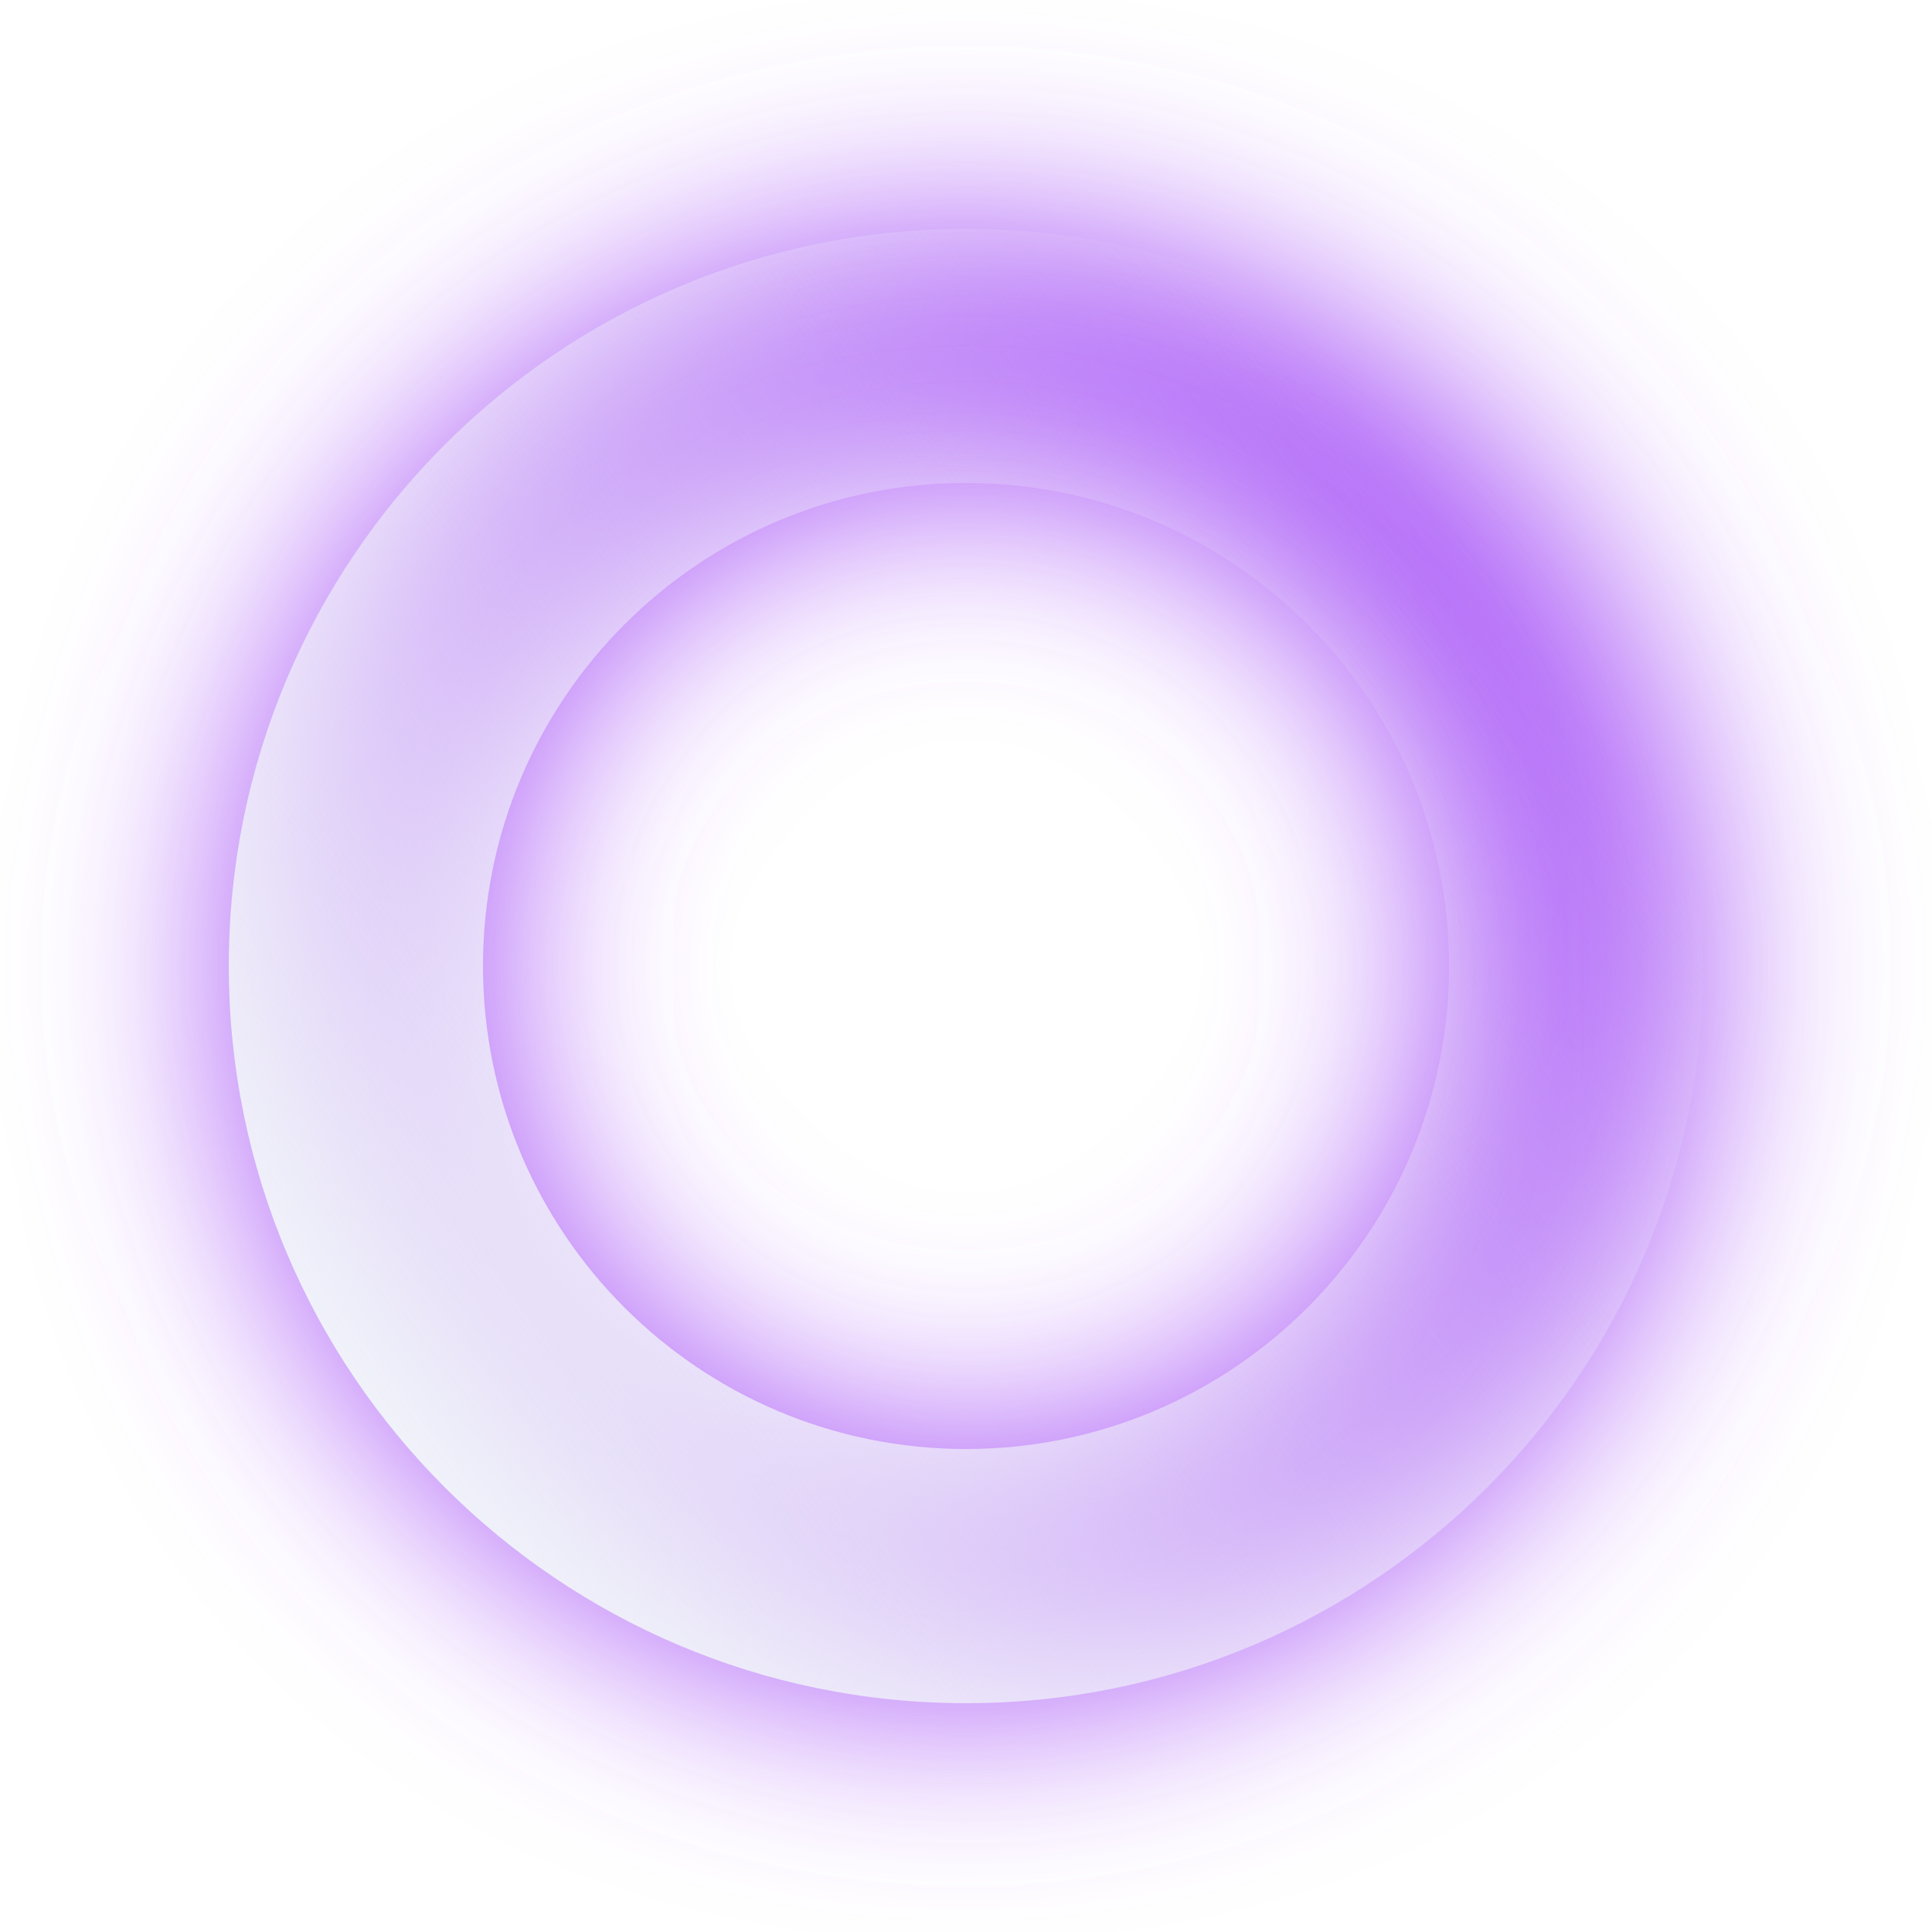
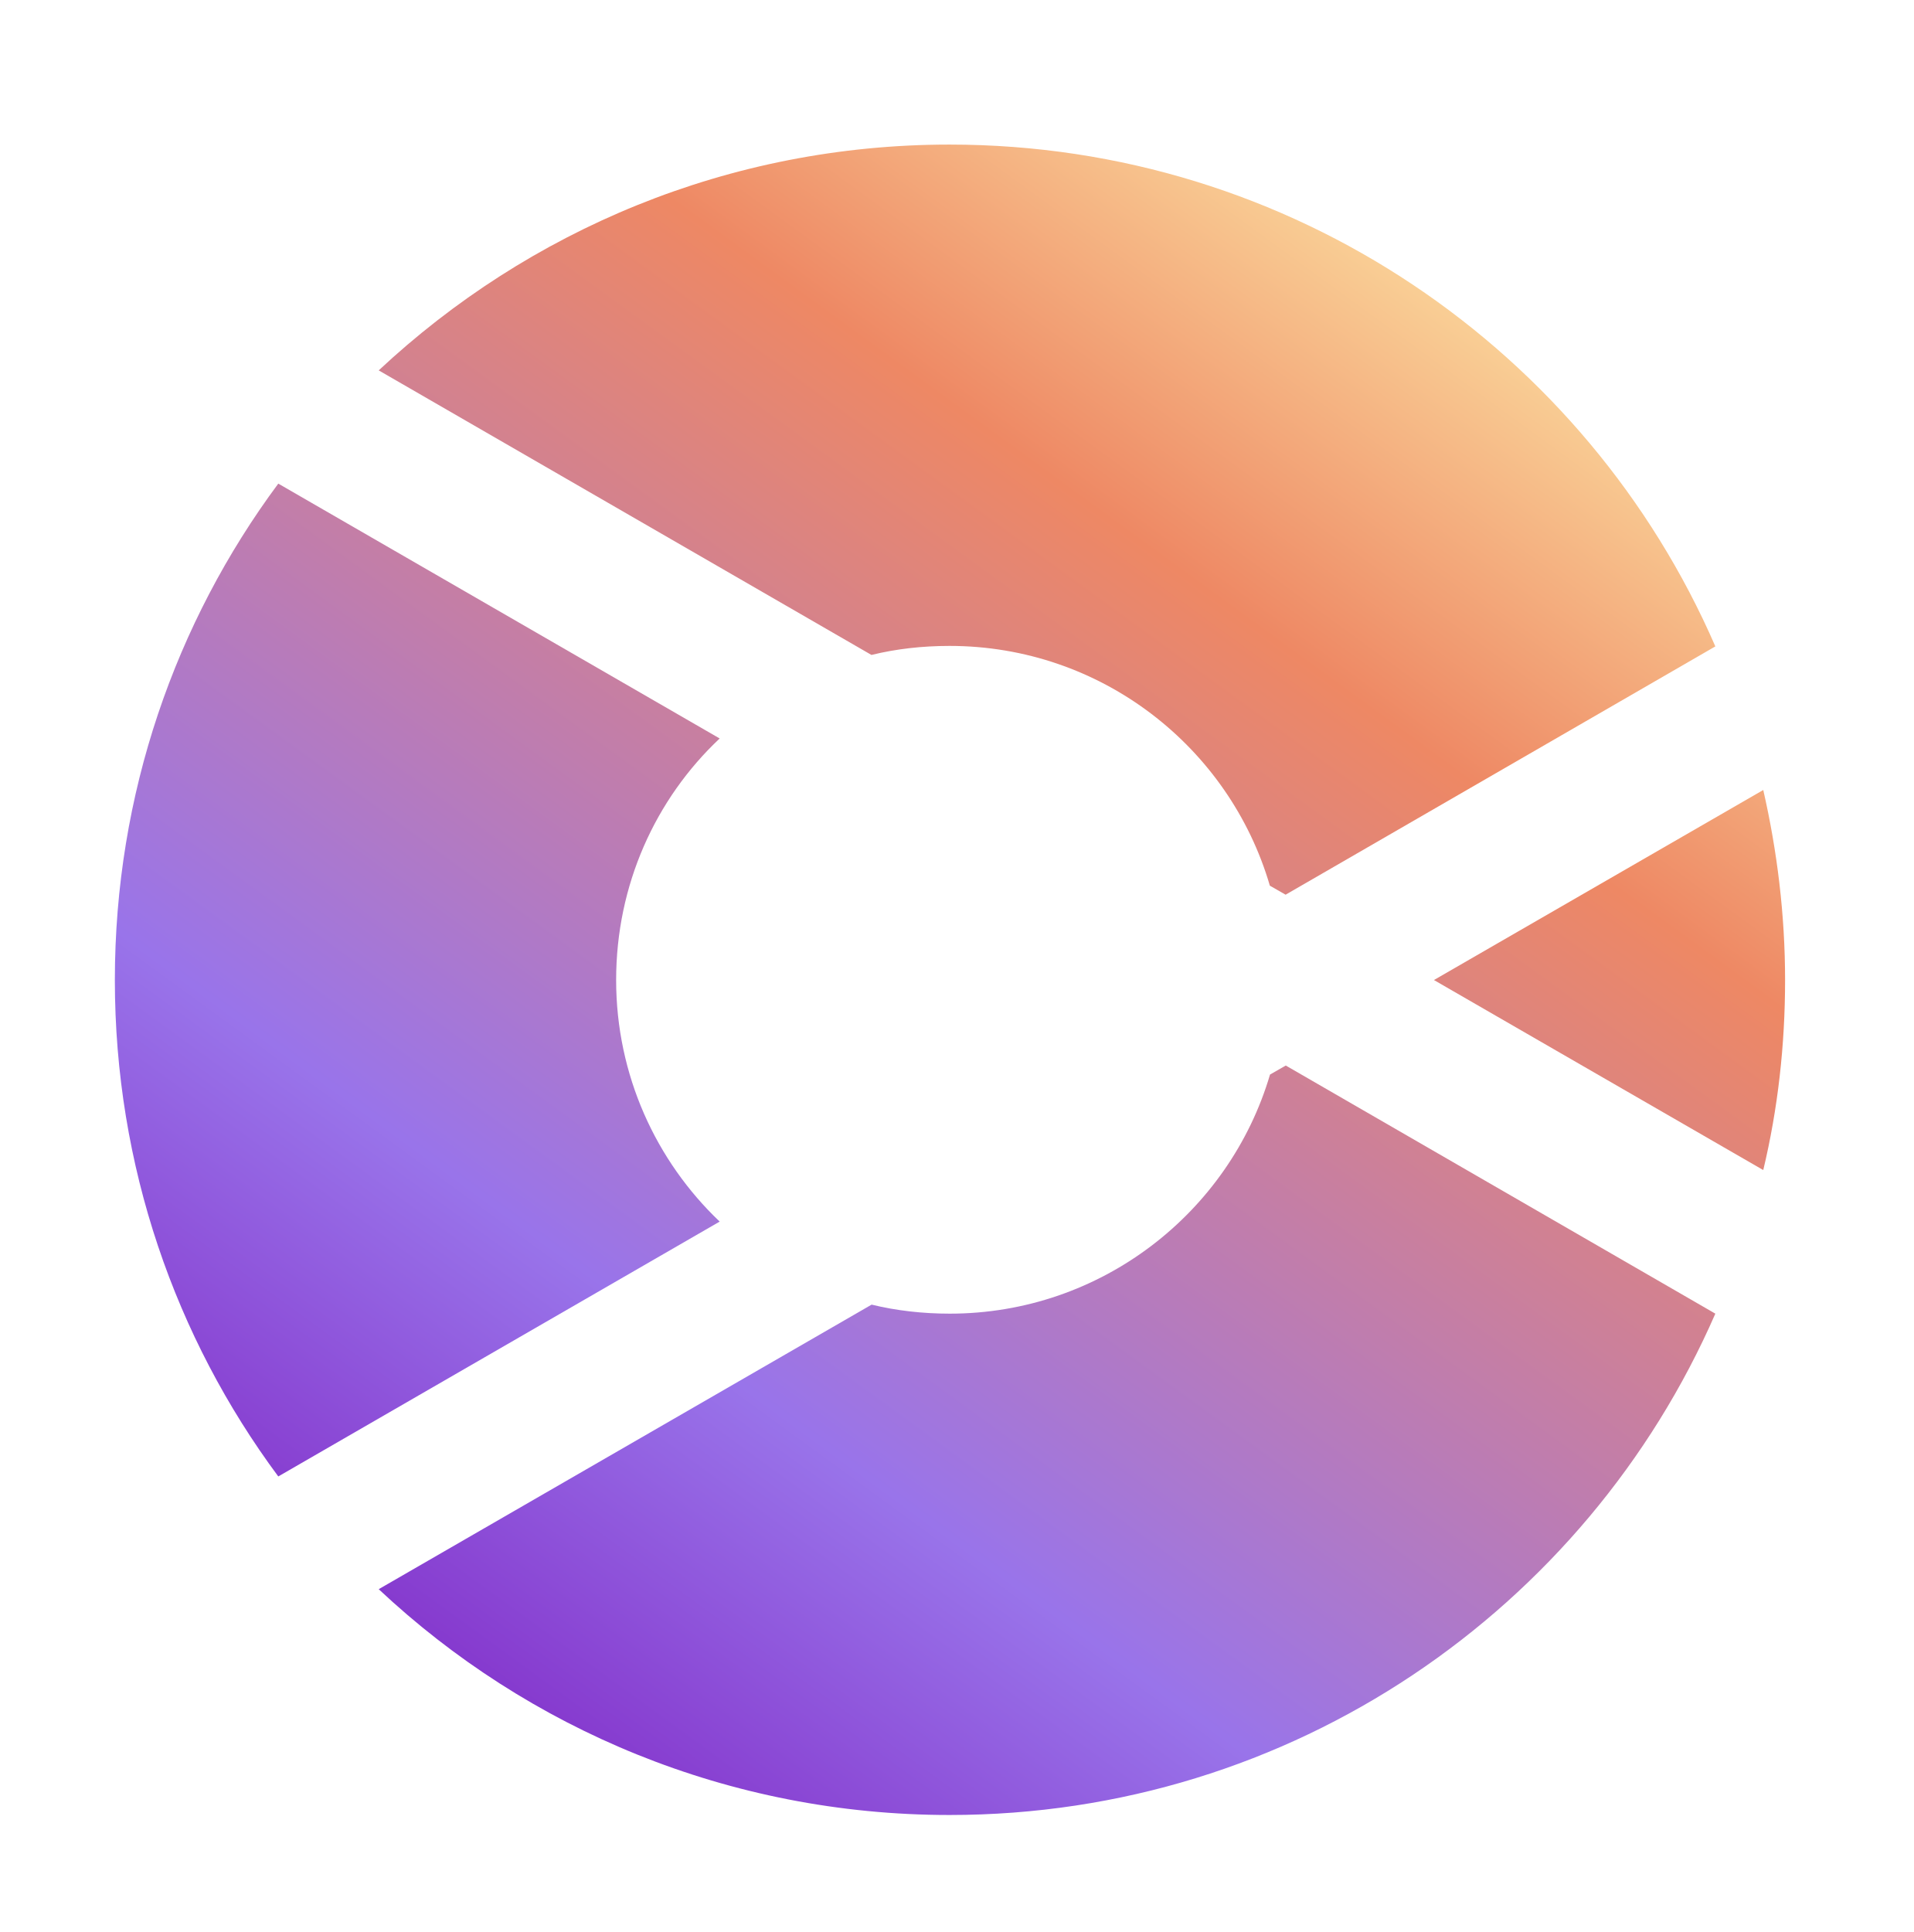
- <svg xmlns="http://www.w3.org/2000/svg" width="38" height="38">
-   <defs>
-     <linearGradient id="b" x1="87.629%" x2="9.97%" y1="28.473%" y2="86.882%">
-       <stop offset="0%" stop-color="#F1F5F9" stop-opacity="0" />
-       <stop offset="100%" stop-color="#F1F5F9" />
+ <svg xmlns="http://www.w3.org/2000/svg" version="1.1" id="Layer_1" x="0px" y="0px" viewBox="0 0 1166 1177.3" style="enable-background:new 0 0 1166 1177.3;" xml:space="preserve">
+   <style type="text/css">
+ 	.st0{fill:url(#SVGID_1_);}
+ 	.st1{fill:url(#SVGID_2_);}
+ 	.st2{fill:url(#SVGID_3_);}
+ 	.st3{fill:url(#SVGID_4_);}
+ </style>
+   <g>
+     <linearGradient id="SVGID_1_" gradientUnits="userSpaceOnUse" x1="723.067" y1="457.685" x2="55.508" y2="-458.796" gradientTransform="matrix(1 0 0 -1 0 402)">
+       <stop offset="0" style="stop-color:#FEEEAB" />
+       <stop offset="0.29" style="stop-color:#EE8864" />
+       <stop offset="0.782" style="stop-color:#9974EA" />
+       <stop offset="1" style="stop-color:#8537CD" />
    </linearGradient>
-     <filter id="a" width="141.4%" height="141.4%" x="-20.7%" y="-20.7%" filterUnits="objectBoundingBox">
-       <feGaussianBlur in="SourceGraphic" stdDeviation="2" />
-     </filter>
-   </defs>
-   <g fill="none" fill-rule="nonzero">
-     <path fill="#A855F7" d="M19 33.5c-8.008 0-14.5-6.492-14.5-14.5S10.992 4.5 19 4.5 33.5 10.992 33.5 19 27.008 33.5 19 33.5Zm0-5a9.5 9.5 0 1 0 0-19 9.5 9.5 0 0 0 0 19Z" filter="url(#a)" />
-     <path fill="url(#b)" d="M19 33.5c-8.008 0-14.5-6.492-14.5-14.5S10.992 4.5 19 4.5 33.5 10.992 33.5 19 27.008 33.5 19 33.5Zm0-5a9.5 9.5 0 1 0 0-19 9.5 9.5 0 0 0 0 19Z" />
+     <path class="st0" d="M375.5,597.2c0,57.9,24.3,110.3,63.1,147.2L169.6,899.7C106.9,815.2,70,710.5,70,597.2s36.9-218,99.6-302.5   L438.6,450C399.4,486.9,375.5,539.3,375.5,597.2z" />
+     <linearGradient id="SVGID_2_" gradientUnits="userSpaceOnUse" x1="841.523" y1="371.402" x2="173.964" y2="-545.078" gradientTransform="matrix(1 0 0 -1 0 402)">
+       <stop offset="0" style="stop-color:#FEEEAB" />
+       <stop offset="0.29" style="stop-color:#EE8864" />
+       <stop offset="0.782" style="stop-color:#9974EA" />
+       <stop offset="1" style="stop-color:#8537CD" />
+     </linearGradient>
+     <path class="st1" d="M1045.4,393.9L783.5,545.2l-9.6-5.5C749.2,455.2,671,393.6,578.7,393.6c-16.6,0-32.5,1.8-47.6,5.5L230.8,225.7   C322,140.5,444.1,88.1,578.7,88.1C787.6,88.1,967.2,213.9,1045.4,393.9z" />
+     <linearGradient id="SVGID_3_" gradientUnits="userSpaceOnUse" x1="1119.833" y1="168.683" x2="452.273" y2="-747.797" gradientTransform="matrix(1 0 0 -1 0 402)">
+       <stop offset="0" style="stop-color:#FEEEAB" />
+       <stop offset="0.29" style="stop-color:#EE8864" />
+       <stop offset="0.782" style="stop-color:#9974EA" />
+       <stop offset="1" style="stop-color:#8537CD" />
+     </linearGradient>
+     <path class="st2" d="M1045.4,800.5c-78.6,180-257.9,305.5-466.7,305.5c-134.7,0-257.1-52.4-347.9-137.6L531.2,795   c15.1,3.7,31.4,5.5,47.6,5.5c92.2,0,170.4-61.6,195.2-145.7l9.6-5.5L1045.4,800.5z" />
+     <linearGradient id="SVGID_4_" gradientUnits="userSpaceOnUse" x1="1225.441" y1="91.758" x2="557.881" y2="-824.722" gradientTransform="matrix(1 0 0 -1 0 402)">
+       <stop offset="0" style="stop-color:#FEEEAB" />
+       <stop offset="0.29" style="stop-color:#EE8864" />
+       <stop offset="0.782" style="stop-color:#9974EA" />
+       <stop offset="1" style="stop-color:#8537CD" />
+     </linearGradient>
+     <path class="st3" d="M1087.9,597.2c0,39.8-4.4,78.6-13.3,115.8L873.9,597.2l200.7-115.8C1083.1,518.6,1087.9,557.4,1087.9,597.2z" />
  </g>
</svg>
